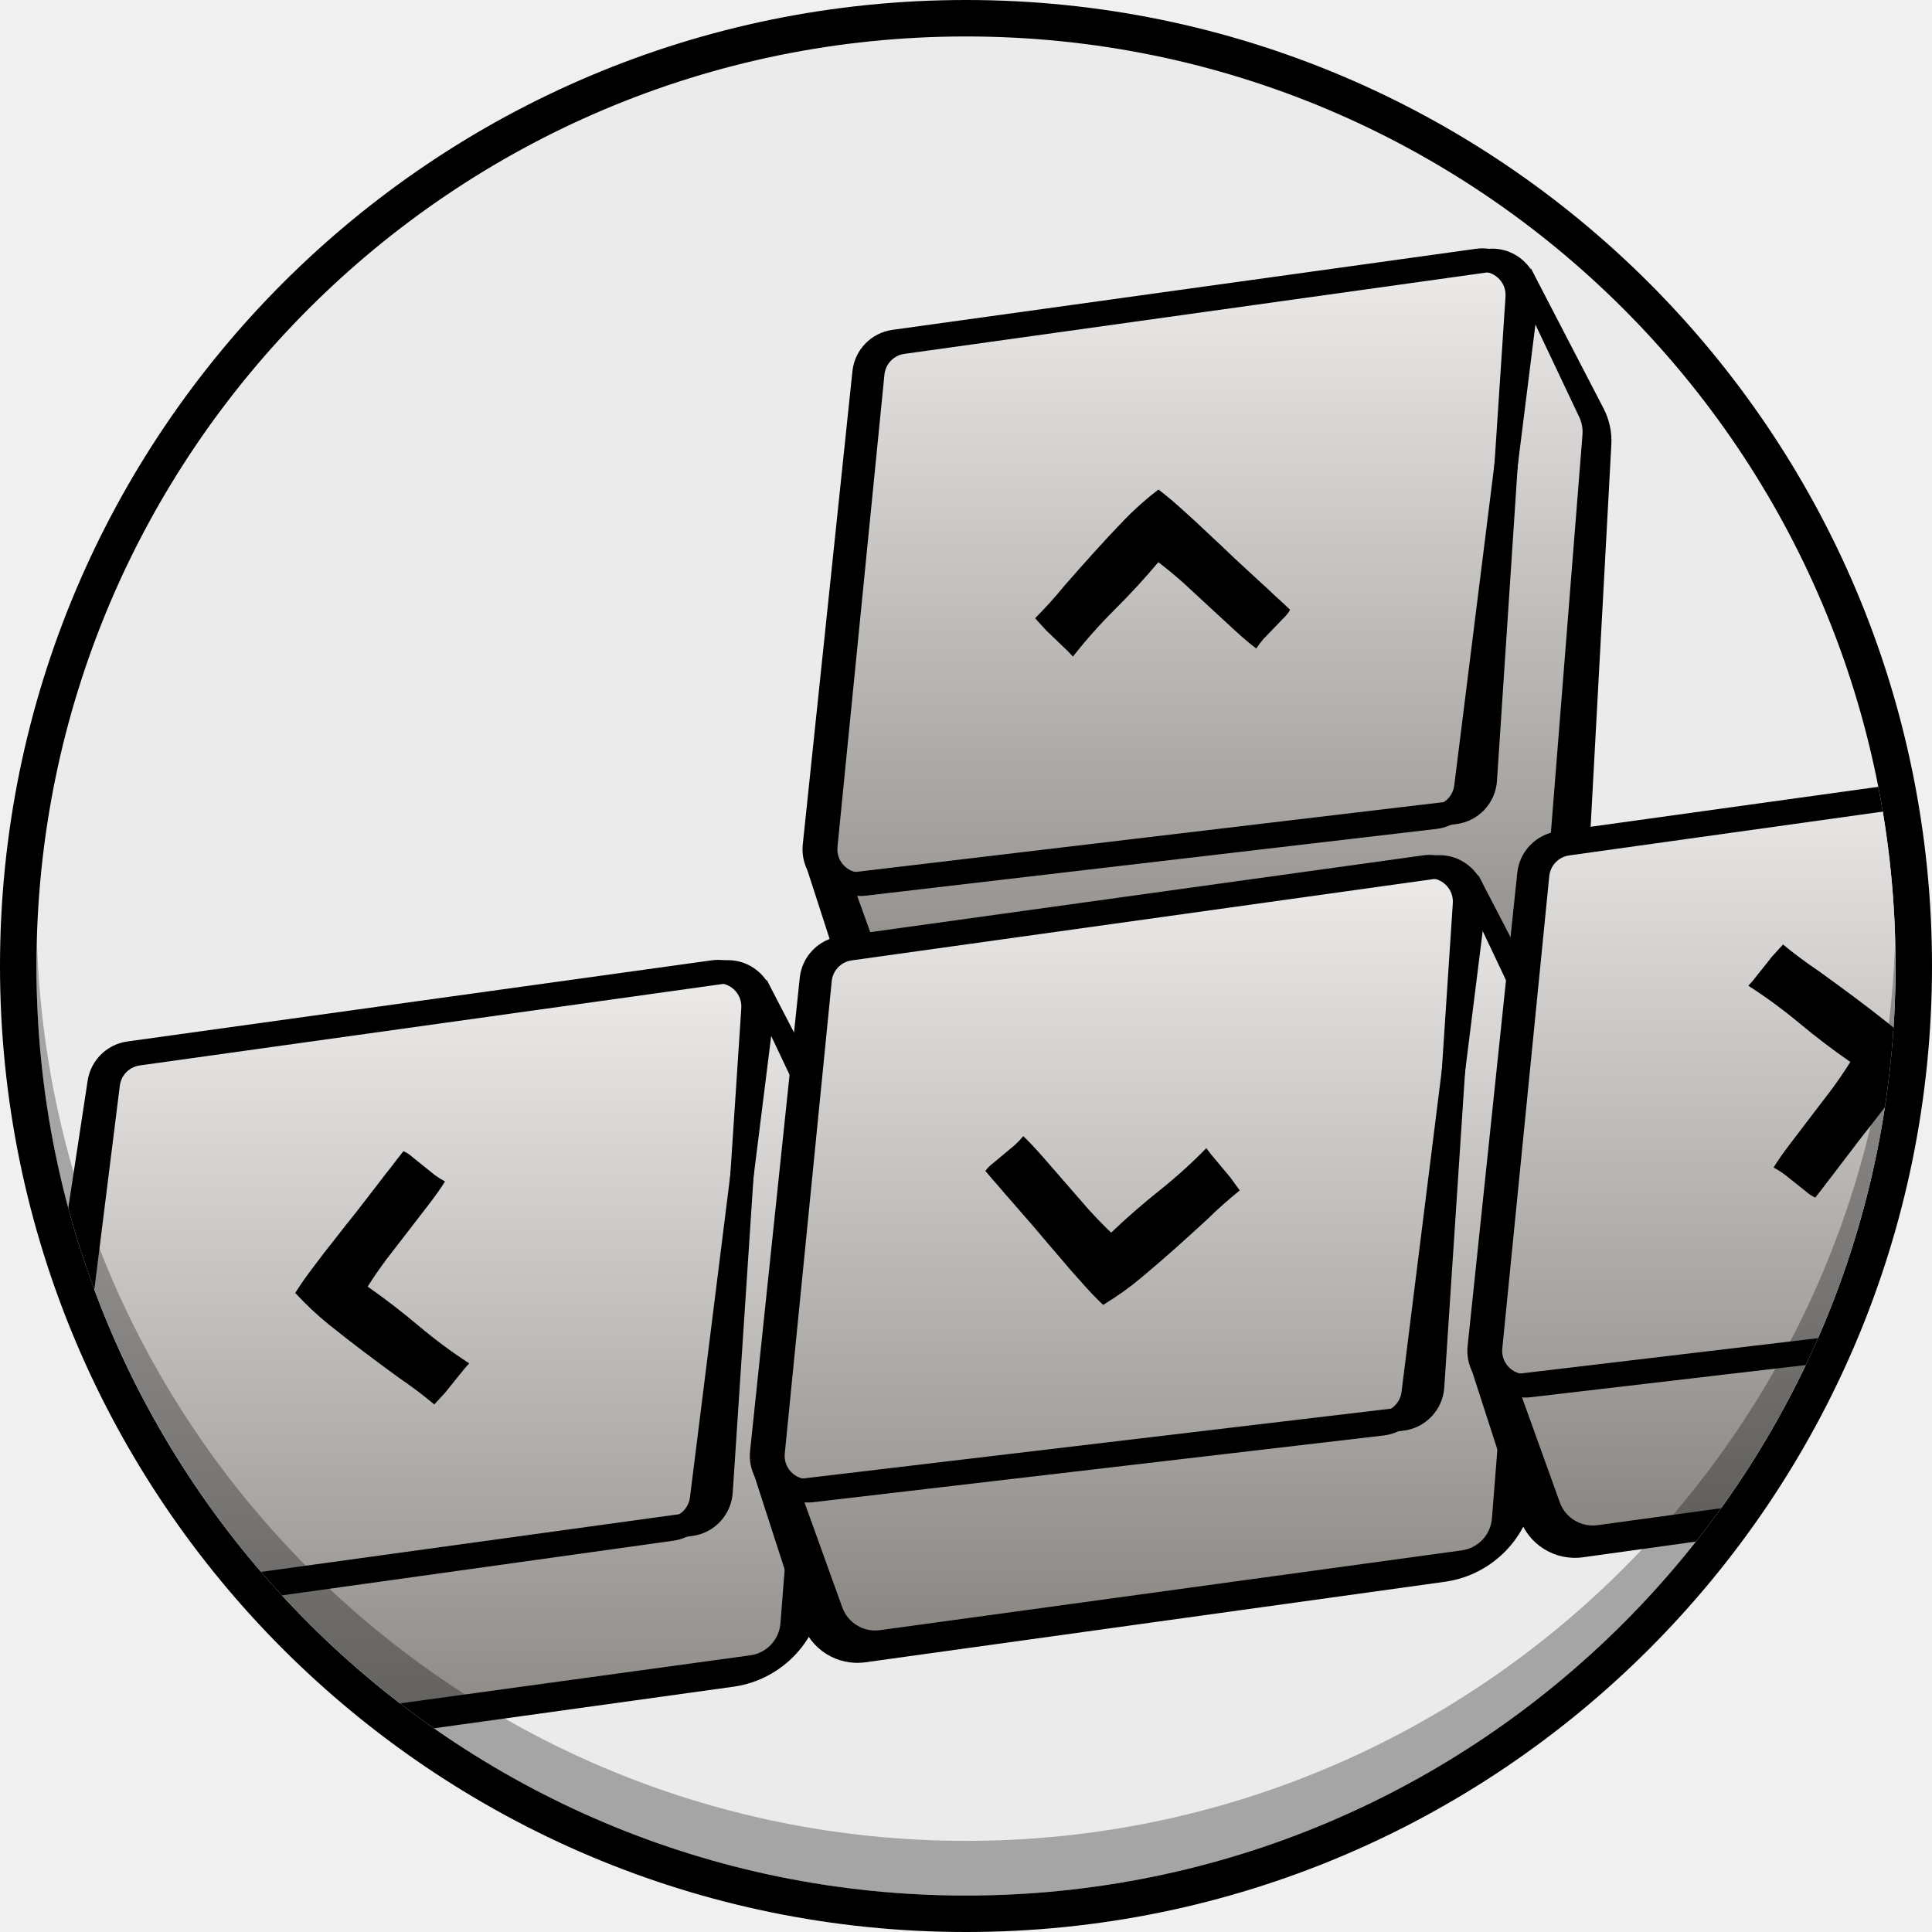
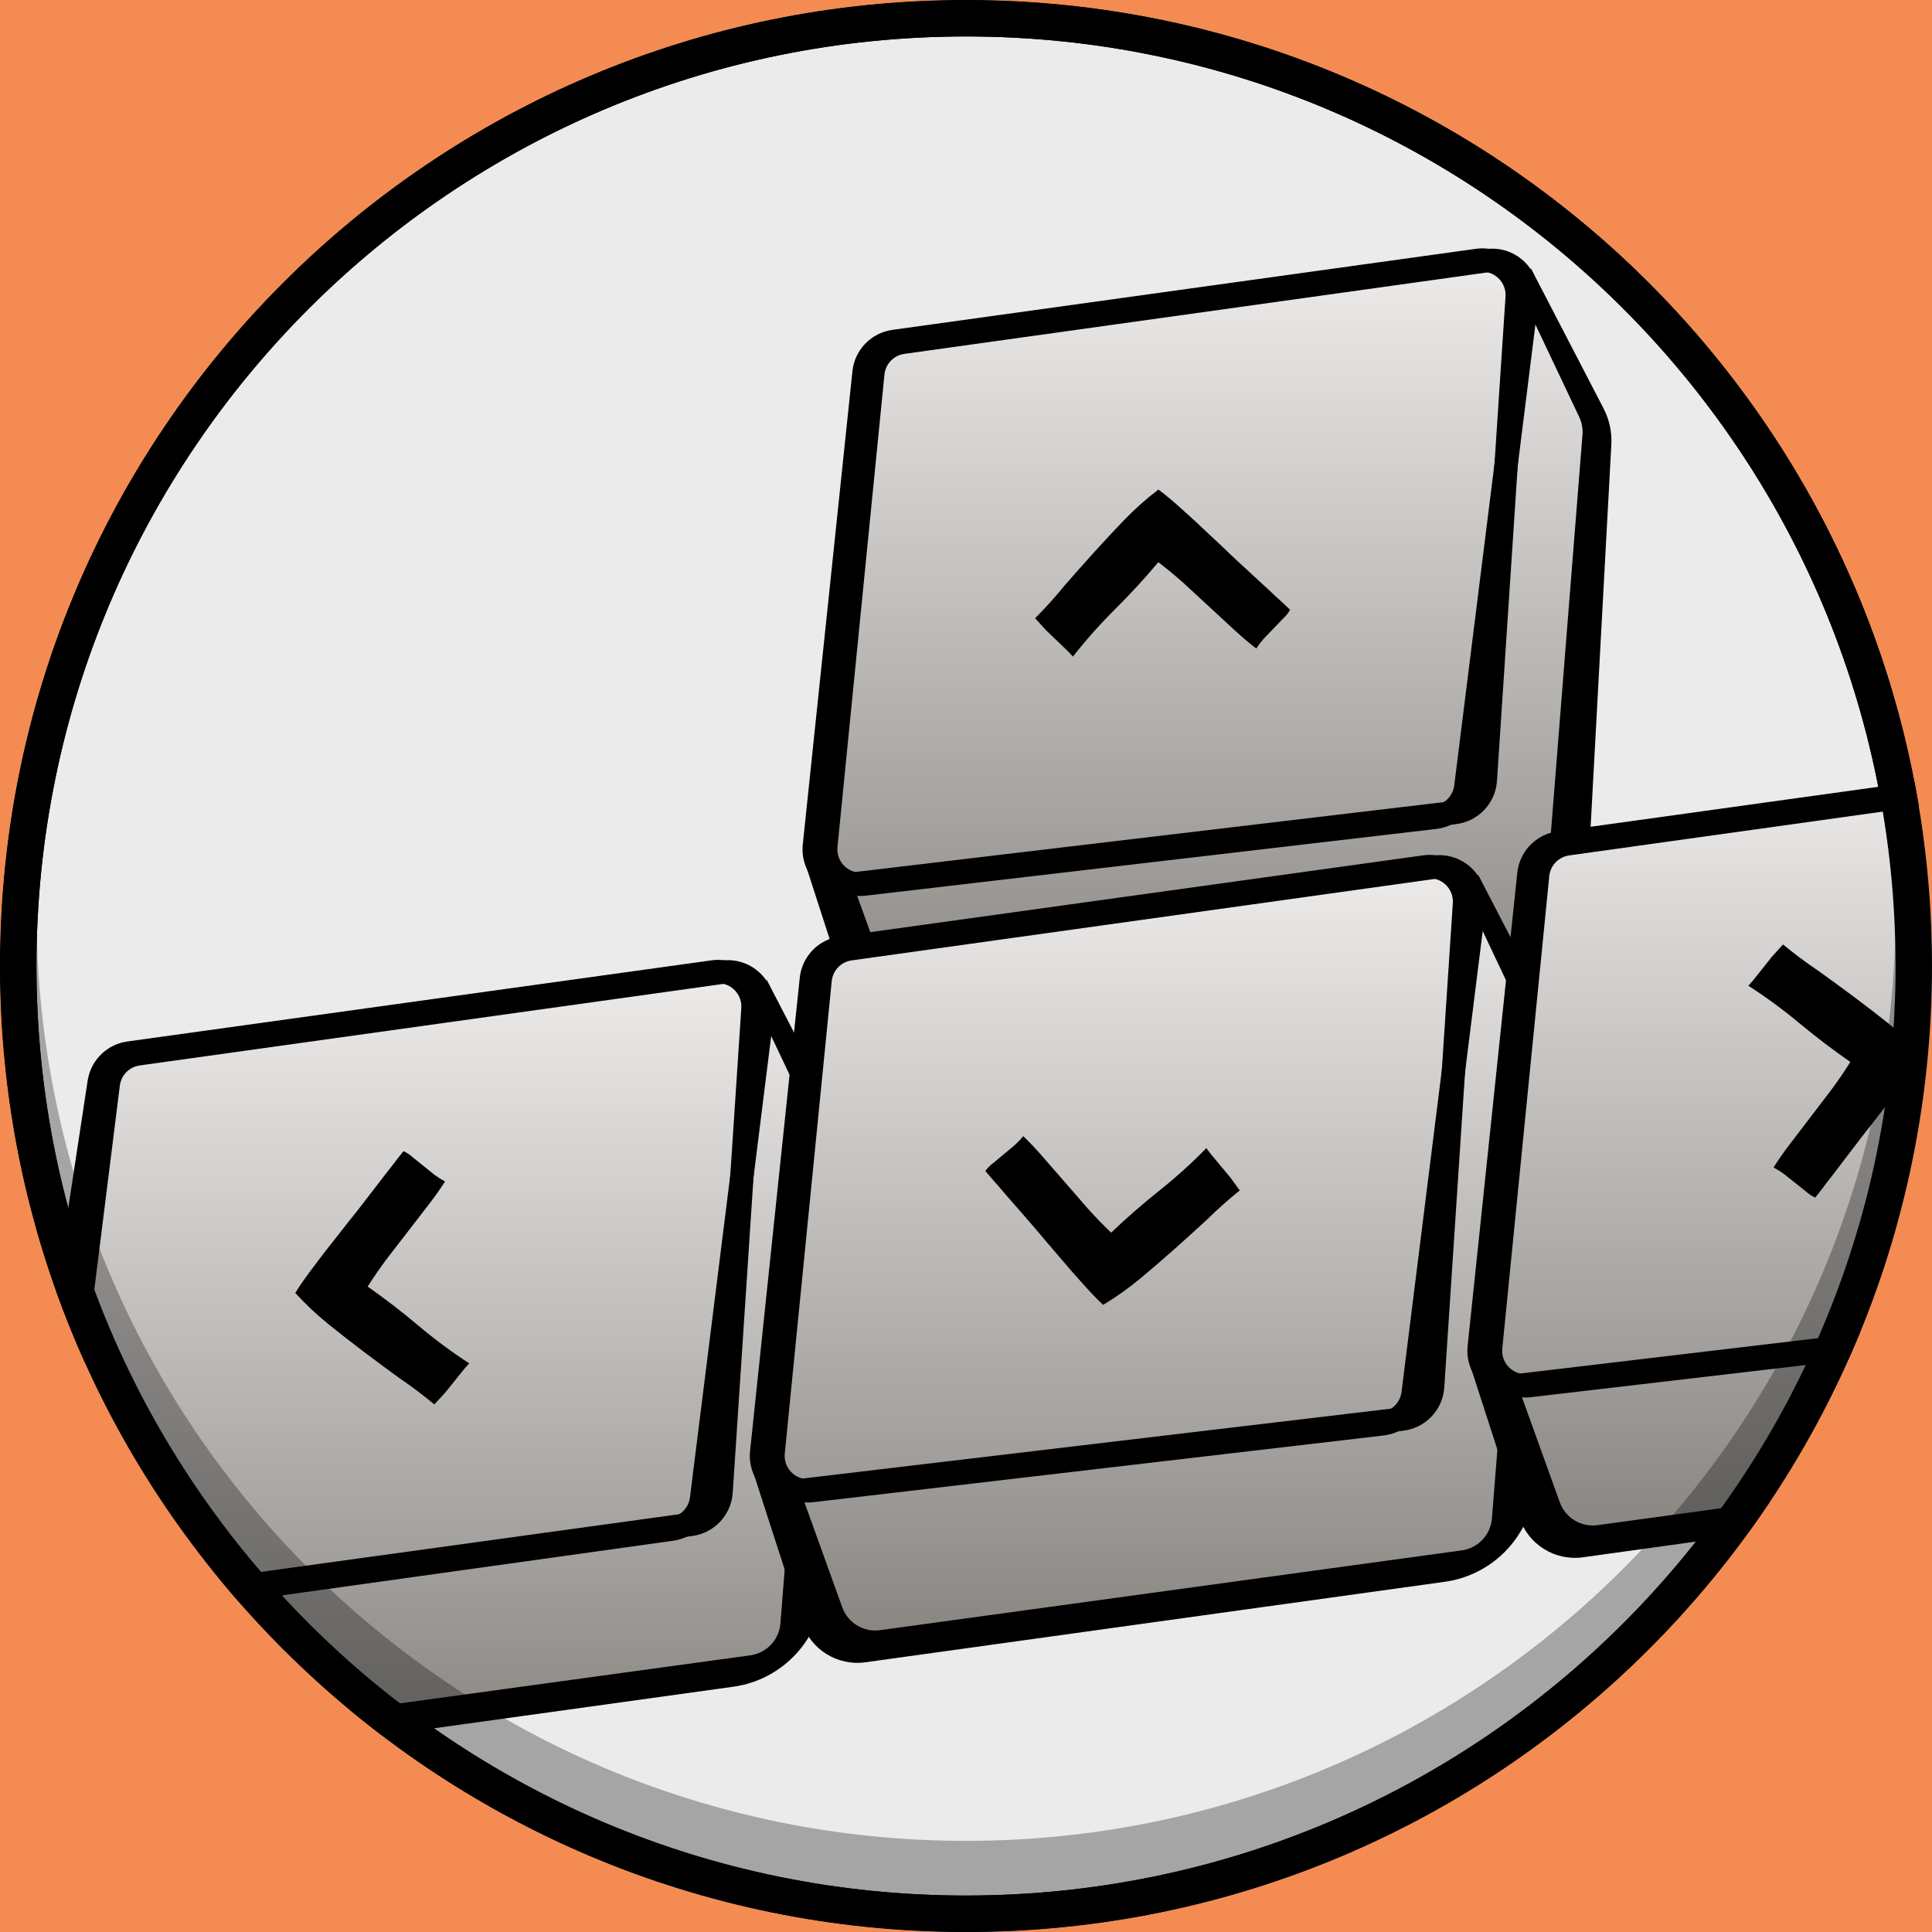
<svg xmlns="http://www.w3.org/2000/svg" width="106" height="106" viewBox="0 0 106 106" fill="none">
  <g clip-path="url(#clip0_337_22015)">
    <g clip-path="url(#clip1_337_22015)">
      <circle cx="53" cy="53" r="52" fill="#EBEBEB" stroke="black" stroke-width="2" />
-       <mask id="mask0_337_22015" style="mask-type:alpha" maskUnits="userSpaceOnUse" x="2" y="2" width="102" height="102">
-         <circle cx="53" cy="53" r="51" fill="#EBEBEB" />
-       </mask>
-       <g mask="url(#mask0_337_22015)">
-         <path d="M48.607 56.121L45.645 49.211C45.319 48.45 45.183 47.622 45.247 46.797L47.309 20.285C47.356 19.684 47.815 19.198 48.412 19.116L81.224 14.642C82.039 14.531 82.833 14.95 83.201 15.685L86.382 22.047C86.83 22.944 87.037 23.942 86.981 24.942L85.672 48.505C85.552 50.655 83.919 52.416 81.784 52.697L49.95 56.886C49.382 56.961 48.833 56.648 48.607 56.121Z" fill="url(#paint0_linear_337_22015)" />
-         <path d="M80.972 13.652C82.578 13.429 83.984 14.738 83.878 16.356L82.132 42.844C82.05 44.075 81.103 45.072 79.879 45.217L46.892 49.136C45.262 49.329 43.873 47.96 44.045 46.327L46.769 20.366C46.892 19.195 47.797 18.26 48.963 18.098L80.972 13.652ZM81.147 14.92L49.139 19.365L49.032 19.385C48.501 19.505 48.1 19.951 48.042 20.499L45.318 46.46L45.31 46.612C45.319 47.359 45.977 47.955 46.741 47.865L79.728 43.947C80.302 43.879 80.754 43.436 80.842 42.874L80.854 42.76L82.601 16.272C82.654 15.462 81.951 14.808 81.147 14.92Z" fill="black" />
-         <path d="M61.182 33.422C60.337 34.263 59.565 35.131 58.868 36.024L58.587 35.727L58.138 35.296C58.101 35.26 58.054 35.215 57.998 35.161C57.942 35.107 57.867 35.035 57.774 34.946C57.681 34.856 57.55 34.73 57.382 34.568C57.232 34.406 57.035 34.19 56.791 33.919L56.819 33.892C57.376 33.331 57.905 32.743 58.407 32.128C58.927 31.531 59.456 30.934 59.995 30.337C60.533 29.74 61.09 29.142 61.665 28.544C62.24 27.947 62.871 27.384 63.557 26.858C64.004 27.197 64.451 27.573 64.9 27.986C65.366 28.399 65.833 28.83 66.3 29.279C66.785 29.728 67.261 30.177 67.728 30.627C68.214 31.076 68.681 31.507 69.129 31.92C69.427 32.189 69.707 32.449 69.969 32.701C70.249 32.952 70.52 33.204 70.781 33.455C70.693 33.622 70.558 33.79 70.379 33.958C70.217 34.126 70.046 34.304 69.866 34.491C69.686 34.678 69.507 34.864 69.327 35.051C69.166 35.238 69.032 35.414 68.925 35.581C68.571 35.313 68.18 34.982 67.75 34.587C67.321 34.192 66.864 33.77 66.378 33.321C65.912 32.89 65.435 32.45 64.95 32.001C64.465 31.57 63.999 31.185 63.552 30.845C62.818 31.721 62.028 32.58 61.182 33.422Z" fill="black" />
-         <path d="M81.508 13.668C83.176 13.434 84.611 14.849 84.402 16.52L81.056 43.255C80.91 44.424 79.984 45.342 78.814 45.479L47.519 49.14C45.896 49.33 44.513 47.971 44.674 46.345L47.252 20.429C47.368 19.253 48.275 18.31 49.445 18.147L49.622 19.415L49.514 19.434C48.982 19.555 48.58 20.004 48.525 20.555L45.948 46.472L45.942 46.622C45.954 47.366 46.609 47.958 47.37 47.869L78.665 44.208C79.213 44.144 79.655 43.736 79.768 43.204L79.787 43.096L83.132 16.362C83.23 15.578 82.605 14.908 81.84 14.923L81.685 14.935L81.508 13.668ZM81.508 13.668L81.685 14.935L49.622 19.415L49.445 18.147L81.508 13.668Z" fill="black" />
-         <path d="M44.19 47.414L46.75 48.374L49.103 54.91C49.41 55.763 50.272 56.285 51.17 56.162L83.093 51.784C83.987 51.661 84.675 50.933 84.746 50.033L86.823 23.854C86.85 23.519 86.788 23.183 86.645 22.88L83.984 17.264L83.984 14.704L87.982 22.413C88.297 23.022 88.444 23.704 88.407 24.389L87.121 48.114C86.972 50.866 84.893 53.127 82.162 53.507L50.368 57.924C48.831 58.137 47.362 57.216 46.884 55.739L44.19 47.414Z" fill="black" />
-         <path d="M4.783 95.424L2.102 88.357C1.788 87.527 1.694 86.63 1.83 85.754L5.955 59.236C6.042 58.677 6.486 58.241 7.047 58.165L39.937 53.68C40.752 53.569 41.546 53.988 41.914 54.724L45.095 61.085C45.543 61.982 45.749 62.98 45.694 63.98L44.385 87.541C44.266 89.692 42.631 91.454 40.495 91.734L6.146 96.239C5.558 96.316 4.993 95.979 4.783 95.424Z" fill="url(#paint1_linear_337_22015)" />
-         <path d="M39.043 52.689C40.65 52.466 42.056 53.775 41.949 55.393L40.201 81.901C40.121 83.114 39.2 84.103 37.997 84.269L3.611 89.012C1.916 89.245 0.474 87.782 0.731 86.091L4.809 59.291C4.979 58.172 5.866 57.297 6.987 57.141L39.043 52.689ZM39.219 53.957L7.164 58.409L7.06 58.428C6.549 58.542 6.154 58.959 6.074 59.484L1.997 86.283L1.982 86.441C1.959 87.217 2.642 87.853 3.436 87.743L37.822 83.001C38.386 82.923 38.826 82.484 38.912 81.93L38.924 81.817L40.672 55.309C40.725 54.499 40.022 53.845 39.219 53.957Z" fill="black" />
-         <path d="M22.947 72.725C23.859 73.493 24.791 74.185 25.743 74.801L25.472 75.107L25.081 75.592C25.049 75.632 25.008 75.683 24.96 75.743C24.911 75.804 24.846 75.884 24.765 75.985C24.683 76.086 24.569 76.228 24.423 76.409C24.275 76.573 24.077 76.788 23.829 77.054L23.799 77.03C23.191 76.524 22.559 76.048 21.902 75.603C21.262 75.137 20.621 74.663 19.978 74.179C19.336 73.695 18.692 73.193 18.046 72.673C17.4 72.153 16.784 71.574 16.199 70.936C16.498 70.461 16.834 69.983 17.206 69.5C17.576 68.999 17.964 68.496 18.37 67.991C18.775 67.468 19.18 66.954 19.587 66.45C19.991 65.927 20.379 65.424 20.751 64.941C20.993 64.62 21.228 64.318 21.456 64.035C21.681 63.734 21.908 63.443 22.135 63.16C22.309 63.233 22.488 63.352 22.672 63.517C22.854 63.663 23.045 63.818 23.247 63.98C23.449 64.143 23.651 64.305 23.853 64.468C24.053 64.612 24.241 64.73 24.417 64.822C24.181 65.198 23.885 65.617 23.529 66.079C23.174 66.542 22.793 67.034 22.389 67.558C22.001 68.06 21.604 68.573 21.2 69.096C20.814 69.618 20.471 70.115 20.172 70.59C21.109 71.245 22.034 71.956 22.947 72.725Z" fill="black" />
-         <path d="M39.579 52.705C41.248 52.472 42.682 53.886 42.473 55.558L39.125 82.315C38.981 83.463 38.085 84.372 36.939 84.532L4.85 89.015C3.182 89.248 1.747 87.834 1.956 86.162L5.304 59.406C5.448 58.257 6.344 57.348 7.49 57.188L7.667 58.456C7.094 58.536 6.647 58.99 6.575 59.564L3.226 86.321L3.216 86.477C3.212 87.242 3.891 87.857 4.673 87.748L36.762 83.265L36.868 83.245C37.39 83.127 37.787 82.694 37.855 82.156L41.203 55.399C41.308 54.563 40.59 53.856 39.756 53.973L39.579 52.705ZM39.579 52.705L39.756 53.973L7.667 58.456L7.49 57.188L39.579 52.705Z" fill="black" />
-         <path d="M0.779 87.018L3.339 87.978L5.395 94.146C5.687 95.022 6.562 95.566 7.477 95.441L41.165 90.82C42.059 90.698 42.747 89.969 42.818 89.07L44.895 62.891C44.922 62.556 44.86 62.22 44.716 61.917L42.056 56.3L42.056 53.74L46.054 61.45C46.369 62.059 46.516 62.741 46.479 63.425L45.193 87.15C45.043 89.903 42.964 92.164 40.234 92.543L6.688 97.201C5.128 97.417 3.643 96.467 3.186 94.959L0.779 87.018Z" fill="black" />
-         <path d="M45.717 89.4L42.756 82.49C42.43 81.73 42.293 80.902 42.357 80.077L44.419 53.564C44.466 52.964 44.925 52.477 45.522 52.395L78.335 47.921C79.149 47.81 79.944 48.23 80.311 48.965L83.492 55.327C83.94 56.223 84.147 57.221 84.091 58.222L82.782 81.784C82.663 83.935 81.029 85.696 78.894 85.977L47.061 90.165C46.492 90.24 45.943 89.928 45.717 89.4Z" fill="url(#paint2_linear_337_22015)" />
-         <path d="M78.081 46.93C79.688 46.707 81.094 48.016 80.987 49.634L79.241 76.123C79.16 77.353 78.213 78.35 76.989 78.496L44.002 82.414C42.371 82.608 40.983 81.238 41.154 79.605L43.879 53.644C44.002 52.474 44.907 51.538 46.072 51.376L78.081 46.93ZM78.257 48.198L46.249 52.643L46.141 52.663C45.611 52.784 45.209 53.229 45.152 53.778L42.427 79.739L42.419 79.89C42.428 80.638 43.086 81.234 43.851 81.143L76.837 77.225C77.411 77.157 77.863 76.714 77.951 76.152L77.963 76.038L79.71 49.55C79.763 48.741 79.06 48.087 78.257 48.198Z" fill="black" />
-         <path d="M63.601 65.328C64.533 64.584 65.395 63.805 66.186 62.993L66.433 63.319L66.832 63.797C66.865 63.837 66.906 63.886 66.956 63.946C67.006 64.006 67.072 64.085 67.155 64.185C67.238 64.285 67.355 64.424 67.504 64.603C67.635 64.781 67.807 65.017 68.02 65.312L67.99 65.337C67.375 65.834 66.784 66.36 66.219 66.917C65.637 67.453 65.045 67.989 64.445 68.524C63.844 69.058 63.226 69.592 62.589 70.123C61.952 70.655 61.264 71.145 60.524 71.593C60.117 71.207 59.713 70.784 59.313 70.325C58.894 69.864 58.477 69.384 58.062 68.887C57.629 68.387 57.204 67.889 56.789 67.391C56.355 66.892 55.938 66.413 55.538 65.953C55.271 65.653 55.021 65.364 54.788 65.085C54.538 64.805 54.296 64.525 54.063 64.246C54.169 64.09 54.321 63.938 54.519 63.791C54.698 63.641 54.887 63.483 55.086 63.317C55.285 63.151 55.484 62.985 55.683 62.819C55.864 62.651 56.016 62.49 56.141 62.336C56.463 62.641 56.816 63.013 57.199 63.453C57.583 63.892 57.992 64.362 58.425 64.861C58.842 65.34 59.267 65.829 59.701 66.329C60.136 66.81 60.557 67.243 60.964 67.63C61.79 66.839 62.669 66.072 63.601 65.328Z" fill="black" />
-         <path d="M78.616 46.945C80.284 46.712 81.719 48.126 81.51 49.798L78.165 76.532C78.018 77.701 77.093 78.62 75.922 78.757L44.627 82.418C43.004 82.608 41.621 81.248 41.783 79.622L44.36 53.706C44.477 52.531 45.383 51.588 46.553 51.424L46.73 52.692L46.622 52.711C46.09 52.833 45.688 53.282 45.633 53.833L43.056 79.749L43.05 79.899C43.062 80.644 43.717 81.236 44.478 81.147L75.773 77.485C76.322 77.421 76.763 77.013 76.877 76.481L76.895 76.373L80.24 49.639C80.338 48.855 79.714 48.185 78.948 48.2L78.793 48.212L78.616 46.945ZM78.616 46.945L78.793 48.212L46.73 52.692L46.553 51.424L78.616 46.945Z" fill="black" />
-         <path d="M41.299 80.692L43.858 81.652L46.212 88.189C46.519 89.041 47.381 89.563 48.279 89.44L80.202 85.062C81.095 84.939 81.783 84.211 81.855 83.312L83.932 57.132C83.958 56.797 83.897 56.462 83.753 56.158L81.093 50.542L81.093 47.982L85.09 55.692C85.406 56.3 85.553 56.982 85.516 57.667L84.229 81.392C84.08 84.145 82.001 86.406 79.271 86.785L47.477 91.202C45.939 91.416 44.47 90.495 43.992 89.018L41.299 80.692Z" fill="black" />
-         <path d="M85.084 83.639L82.123 76.729C81.797 75.968 81.66 75.14 81.724 74.315L83.787 47.803C83.833 47.202 84.293 46.715 84.89 46.634L117.702 42.159C118.516 42.048 119.311 42.468 119.678 43.203L122.859 49.565C123.308 50.461 123.514 51.459 123.458 52.46L122.149 76.022C122.03 78.173 120.397 79.934 118.261 80.215L86.428 84.404C85.859 84.478 85.31 84.166 85.084 83.639Z" fill="url(#paint3_linear_337_22015)" />
-         <path d="M117.449 41.169C119.056 40.946 120.462 42.255 120.355 43.873L118.609 70.362C118.528 71.592 117.581 72.589 116.357 72.735L83.37 76.653C81.74 76.847 80.351 75.477 80.522 73.844L83.247 47.883C83.37 46.713 84.275 45.777 85.441 45.615L117.449 41.169ZM117.625 42.437L85.617 46.883L85.509 46.903C84.979 47.023 84.578 47.468 84.52 48.017L81.795 73.978L81.788 74.129C81.796 74.877 82.454 75.473 83.219 75.382L116.206 71.464C116.779 71.396 117.232 70.953 117.319 70.391L117.332 70.278L119.078 43.789C119.132 42.98 118.428 42.326 117.625 42.437Z" fill="black" />
-         <path d="M98.732 56.145C97.815 55.382 96.879 54.695 95.924 54.084L96.194 53.777L96.581 53.29C96.614 53.249 96.654 53.199 96.702 53.138C96.751 53.077 96.815 52.996 96.896 52.895C96.977 52.793 97.09 52.651 97.235 52.468C97.382 52.304 97.579 52.088 97.826 51.82L97.856 51.844C98.467 52.347 99.101 52.819 99.76 53.261C100.403 53.723 101.047 54.194 101.692 54.674C102.337 55.154 102.984 55.653 103.633 56.169C104.282 56.686 104.901 57.261 105.49 57.895C105.194 58.372 104.861 58.852 104.491 59.337C104.124 59.84 103.739 60.345 103.335 60.852C102.934 61.378 102.531 61.894 102.128 62.401C101.726 62.926 101.341 63.431 100.971 63.916C100.731 64.239 100.498 64.542 100.272 64.826C100.048 65.128 99.823 65.421 99.597 65.705C99.423 65.633 99.244 65.515 99.059 65.351C98.876 65.206 98.684 65.052 98.481 64.891C98.278 64.73 98.075 64.568 97.872 64.407C97.671 64.263 97.483 64.147 97.307 64.056C97.54 63.679 97.834 63.258 98.187 62.794C98.54 62.329 98.918 61.834 99.319 61.309C99.704 60.804 100.098 60.289 100.499 59.763C100.883 59.24 101.223 58.74 101.519 58.264C100.578 57.614 99.649 56.908 98.732 56.145Z" fill="black" />
-         <path d="M117.984 41.185C119.653 40.952 121.088 42.366 120.879 44.038L117.533 70.772C117.386 71.941 116.461 72.86 115.291 72.997L83.996 76.658C82.372 76.848 80.989 75.489 81.151 73.862L83.728 47.947C83.845 46.771 84.751 45.828 85.921 45.664L86.099 46.932L85.99 46.952C85.458 47.073 85.056 47.522 85.001 48.073L82.424 73.989L82.418 74.14C82.43 74.884 83.085 75.476 83.846 75.387L115.141 71.725C115.69 71.661 116.131 71.254 116.245 70.721L116.263 70.613L119.608 43.879C119.706 43.096 119.082 42.425 118.316 42.441L118.161 42.453L117.984 41.185ZM117.984 41.185L118.161 42.453L86.099 46.932L85.921 45.664L117.984 41.185Z" fill="black" />
-         <path d="M80.667 74.931L83.227 75.891L85.58 82.428C85.887 83.281 86.749 83.803 87.647 83.68L119.57 79.301C120.464 79.179 121.151 78.45 121.223 77.551L123.3 51.371C123.326 51.037 123.265 50.701 123.121 50.398L120.461 44.781L120.461 42.221L124.458 49.931C124.774 50.54 124.921 51.222 124.884 51.906L123.597 75.631C123.448 78.384 121.369 80.645 118.639 81.024L86.845 85.441C85.307 85.655 83.838 84.734 83.36 83.257L80.667 74.931Z" fill="black" />
-         <g style="mix-blend-mode:multiply" opacity="0.3">
-           <path d="M104 50C104 78.166 81.167 101 53 101C24.834 101 2 78.166 2 50L2 107H104L104 50Z" fill="black" />
-         </g>
+       <path d="M48.607 56.121L45.645 49.211C45.319 48.45 45.183 47.622 45.247 46.797L47.309 20.285C47.356 19.684 47.815 19.197 48.412 19.116L81.224 14.642C82.039 14.53 82.833 14.95 83.201 15.685L86.382 22.047C86.83 22.944 87.037 23.942 86.981 24.942L85.672 48.505C85.552 50.655 83.919 52.416 81.784 52.697L49.95 56.886C49.382 56.961 48.833 56.648 48.607 56.121Z" fill="url(#paint0_linear_337_22015)" />
+       <path d="M80.972 13.652C82.578 13.429 83.984 14.738 83.878 16.356L82.132 42.844C82.05 44.075 81.103 45.072 79.879 45.217L46.892 49.136C45.262 49.329 43.873 47.96 44.045 46.327L46.769 20.366C46.892 19.195 47.797 18.26 48.963 18.098L80.972 13.652ZM81.147 14.92L49.139 19.365L49.032 19.385C48.501 19.505 48.1 19.951 48.042 20.499L45.318 46.46L45.31 46.612C45.319 47.359 45.977 47.955 46.741 47.865L79.728 43.947C80.302 43.879 80.754 43.436 80.842 42.874L80.854 42.76L82.601 16.272C82.654 15.462 81.951 14.808 81.147 14.92Z" fill="black" />
+       <path d="M61.182 33.422C60.337 34.263 59.565 35.131 58.868 36.024L58.587 35.727L58.138 35.296C58.101 35.26 58.054 35.215 57.998 35.161C57.942 35.107 57.867 35.035 57.774 34.946C57.681 34.856 57.55 34.73 57.382 34.568C57.232 34.406 57.035 34.19 56.791 33.919L56.819 33.892C57.376 33.331 57.905 32.743 58.407 32.128C58.927 31.531 59.456 30.934 59.995 30.337C60.533 29.74 61.09 29.142 61.665 28.544C62.24 27.947 62.871 27.384 63.557 26.858C64.004 27.197 64.451 27.573 64.9 27.986C65.366 28.399 65.833 28.83 66.3 29.279C66.785 29.728 67.261 30.177 67.728 30.627C68.214 31.076 68.681 31.507 69.129 31.92C69.427 32.189 69.707 32.449 69.969 32.701C70.249 32.952 70.52 33.204 70.781 33.455C70.693 33.622 70.558 33.79 70.379 33.958C70.217 34.126 70.046 34.304 69.866 34.491C69.686 34.678 69.507 34.864 69.327 35.051C69.166 35.238 69.032 35.414 68.925 35.581C68.571 35.313 68.18 34.982 67.75 34.587C67.321 34.192 66.864 33.77 66.378 33.321C65.912 32.89 65.435 32.45 64.95 32.001C64.465 31.57 63.999 31.185 63.552 30.845C62.818 31.721 62.028 32.58 61.182 33.422Z" fill="black" />
+       <path d="M81.508 13.668C83.176 13.434 84.611 14.849 84.402 16.52L81.056 43.255C80.91 44.424 79.984 45.342 78.814 45.479L47.519 49.14C45.896 49.33 44.513 47.971 44.674 46.345L47.252 20.429C47.368 19.253 48.275 18.31 49.445 18.147L49.622 19.415L49.514 19.434C48.982 19.555 48.58 20.004 48.525 20.555L45.948 46.472L45.942 46.622C45.954 47.366 46.609 47.958 47.37 47.869L78.665 44.208C79.213 44.144 79.655 43.736 79.768 43.204L79.787 43.096L83.132 16.362C83.23 15.578 82.605 14.908 81.84 14.923L81.685 14.935L81.508 13.668ZM81.508 13.668L81.685 14.935L49.622 19.415L49.445 18.147L81.508 13.668Z" fill="black" />
+       <path d="M44.19 47.414L46.75 48.374L49.103 54.91C49.41 55.763 50.272 56.285 51.17 56.162L83.093 51.784C83.987 51.661 84.675 50.933 84.746 50.033L86.823 23.854C86.85 23.519 86.788 23.183 86.645 22.88L83.984 17.264L83.984 14.704L87.982 22.413C88.297 23.022 88.444 23.704 88.407 24.389L87.121 48.114C86.972 50.866 84.893 53.127 82.162 53.507L50.368 57.924C48.831 58.137 47.362 57.216 46.884 55.739L44.19 47.414Z" fill="black" />
+       <path d="M4.783 95.424L2.102 88.357C1.788 87.527 1.694 86.63 1.83 85.754L5.955 59.236C6.042 58.677 6.486 58.241 7.047 58.165L39.937 53.68C40.752 53.569 41.546 53.988 41.914 54.723L45.095 61.085C45.543 61.982 45.749 62.98 45.694 63.98L44.385 87.541C44.266 89.692 42.631 91.454 40.495 91.734L6.146 96.239C5.558 96.316 4.993 95.979 4.783 95.424Z" fill="url(#paint1_linear_337_22015)" />
+       <path d="M39.043 52.689C40.65 52.466 42.056 53.775 41.949 55.393L40.201 81.901C40.121 83.114 39.2 84.103 37.997 84.269L3.611 89.012C1.916 89.245 0.474 87.782 0.731 86.091L4.809 59.291C4.979 58.172 5.866 57.297 6.987 57.141L39.043 52.689ZM39.219 53.957L7.164 58.409L7.06 58.428C6.549 58.542 6.154 58.959 6.074 59.484L1.997 86.283L1.982 86.441C1.959 87.217 2.642 87.853 3.436 87.743L37.822 83.001C38.386 82.923 38.826 82.484 38.912 81.93L38.924 81.817L40.672 55.309C40.725 54.499 40.022 53.845 39.219 53.957Z" fill="black" />
+       <path d="M22.947 72.725C23.859 73.493 24.791 74.185 25.743 74.801L25.472 75.107L25.081 75.592C25.049 75.632 25.008 75.683 24.96 75.743C24.911 75.804 24.846 75.884 24.765 75.985C24.683 76.086 24.569 76.228 24.423 76.409C24.275 76.573 24.077 76.788 23.829 77.054L23.799 77.03C23.191 76.524 22.559 76.048 21.902 75.603C21.262 75.137 20.621 74.663 19.978 74.179C19.336 73.695 18.692 73.193 18.046 72.673C17.4 72.153 16.784 71.574 16.199 70.936C16.498 70.461 16.834 69.983 17.206 69.5C17.576 68.999 17.964 68.496 18.37 67.991C18.775 67.468 19.18 66.954 19.587 66.45C19.991 65.927 20.379 65.424 20.751 64.941C20.993 64.62 21.228 64.318 21.456 64.035C21.681 63.734 21.908 63.443 22.135 63.16C22.309 63.233 22.488 63.352 22.672 63.517C22.854 63.663 23.045 63.818 23.247 63.98C23.449 64.143 23.651 64.305 23.853 64.468C24.053 64.612 24.241 64.73 24.417 64.822C24.181 65.198 23.885 65.617 23.529 66.079C23.174 66.542 22.793 67.034 22.389 67.558C22.001 68.06 21.604 68.573 21.2 69.096C20.814 69.618 20.471 70.115 20.172 70.59C21.109 71.245 22.034 71.956 22.947 72.725Z" fill="black" />
+       <path d="M39.579 52.705C41.248 52.472 42.682 53.886 42.473 55.558L39.125 82.315C38.981 83.463 38.085 84.372 36.939 84.532L4.85 89.015C3.182 89.248 1.747 87.834 1.956 86.162L5.304 59.406C5.448 58.257 6.344 57.348 7.49 57.188L7.667 58.456C7.094 58.536 6.647 58.99 6.575 59.564L3.226 86.321L3.216 86.477C3.212 87.242 3.891 87.857 4.673 87.748L36.762 83.265L36.868 83.245C37.39 83.127 37.787 82.694 37.855 82.156L41.203 55.399C41.308 54.563 40.59 53.856 39.756 53.973L39.579 52.705ZM39.579 52.705L39.756 53.973L7.667 58.456L7.49 57.188L39.579 52.705Z" fill="black" />
+       <path d="M0.779 87.018L3.339 87.978L5.395 94.145C5.687 95.022 6.562 95.566 7.477 95.441L41.165 90.82C42.059 90.698 42.747 89.969 42.818 89.07L44.895 62.89C44.922 62.556 44.86 62.22 44.716 61.917L42.056 56.3L42.056 53.74L46.054 61.45C46.369 62.059 46.516 62.741 46.479 63.425L45.193 87.15C45.043 89.903 42.964 92.164 40.234 92.543L6.688 97.201C5.128 97.417 3.643 96.466 3.186 94.959L0.779 87.018Z" fill="black" />
+       <path d="M45.717 89.401L42.756 82.491C42.43 81.73 42.293 80.902 42.357 80.077L44.419 53.565C44.466 52.964 44.925 52.477 45.522 52.396L78.335 47.921C79.149 47.81 79.944 48.23 80.311 48.965L83.492 55.327C83.94 56.223 84.147 57.221 84.091 58.222L82.782 81.784C82.663 83.935 81.029 85.696 78.894 85.977L47.061 90.166C46.492 90.24 45.943 89.928 45.717 89.401Z" fill="url(#paint2_linear_337_22015)" />
+       <path d="M78.081 46.93C79.688 46.707 81.094 48.016 80.987 49.635L79.241 76.123C79.16 77.353 78.213 78.35 76.989 78.496L44.002 82.414C42.371 82.608 40.983 81.238 41.154 79.605L43.879 53.644C44.002 52.474 44.907 51.538 46.072 51.376L78.081 46.93ZM78.257 48.198L46.249 52.644L46.141 52.664C45.611 52.784 45.209 53.229 45.152 53.778L42.427 79.739L42.419 79.89C42.428 80.638 43.086 81.234 43.851 81.143L76.837 77.225C77.411 77.157 77.863 76.714 77.951 76.152L77.963 76.039L79.71 49.55C79.763 48.741 79.06 48.087 78.257 48.198Z" fill="black" />
+       <path d="M63.601 65.328C64.533 64.584 65.395 63.806 66.186 62.993L66.433 63.319L66.832 63.797C66.865 63.837 66.906 63.887 66.956 63.947C67.006 64.006 67.072 64.086 67.155 64.185C67.238 64.285 67.355 64.424 67.504 64.603C67.635 64.781 67.807 65.017 68.02 65.312L67.99 65.337C67.375 65.834 66.784 66.361 66.219 66.917C65.637 67.453 65.045 67.989 64.445 68.524C63.844 69.059 63.226 69.592 62.589 70.123C61.952 70.655 61.264 71.145 60.524 71.594C60.117 71.207 59.713 70.784 59.313 70.325C58.894 69.864 58.477 69.384 58.062 68.887C57.629 68.388 57.204 67.889 56.789 67.391C56.355 66.892 55.938 66.413 55.538 65.954C55.271 65.653 55.021 65.364 54.788 65.085C54.538 64.805 54.296 64.525 54.063 64.247C54.169 64.091 54.321 63.939 54.519 63.791C54.698 63.641 54.887 63.483 55.086 63.317C55.285 63.151 55.484 62.985 55.683 62.819C55.864 62.651 56.016 62.49 56.141 62.336C56.463 62.641 56.816 63.013 57.199 63.453C57.583 63.892 57.992 64.362 58.425 64.861C58.842 65.34 59.267 65.83 59.701 66.329C60.136 66.81 60.557 67.244 60.964 67.63C61.79 66.84 62.669 66.072 63.601 65.328Z" fill="black" />
+       <path d="M78.616 46.945C80.284 46.712 81.719 48.127 81.51 49.798L78.165 76.532C78.018 77.702 77.093 78.62 75.922 78.757L44.627 82.418C43.004 82.608 41.621 81.249 41.783 79.623L44.36 53.707C44.477 52.531 45.383 51.588 46.553 51.425L46.73 52.692L46.622 52.712C46.09 52.833 45.688 53.282 45.633 53.833L43.056 79.749L43.05 79.9C43.062 80.644 43.717 81.236 44.478 81.147L75.773 77.486C76.322 77.421 76.763 77.014 76.877 76.481L76.895 76.374L80.24 49.639C80.338 48.856 79.714 48.185 78.948 48.201L78.793 48.213L78.616 46.945ZM78.616 46.945L78.793 48.213L46.73 52.692L46.553 51.425L78.616 46.945Z" fill="black" />
+       <path d="M41.299 80.692L43.858 81.652L46.212 88.189C46.519 89.042 47.381 89.564 48.279 89.441L80.202 85.062C81.095 84.939 81.783 84.211 81.855 83.312L83.932 57.132C83.958 56.798 83.897 56.462 83.753 56.159L81.093 50.542L81.093 47.982L85.09 55.692C85.406 56.301 85.553 56.983 85.516 57.667L84.229 81.392C84.08 84.145 82.001 86.406 79.271 86.785L47.477 91.202C45.939 91.416 44.47 90.495 43.992 89.018L41.299 80.692Z" fill="black" />
+       <path d="M85.084 83.639L82.123 76.728C81.797 75.968 81.66 75.14 81.724 74.315L83.787 47.802C83.833 47.202 84.293 46.715 84.89 46.633L117.702 42.159C118.516 42.048 119.311 42.468 119.678 43.203L122.859 49.565C123.308 50.461 123.514 51.459 123.458 52.46L122.149 76.022C122.03 78.173 120.397 79.934 118.261 80.215L86.428 84.403C85.859 84.478 85.31 84.166 85.084 83.639Z" fill="url(#paint3_linear_337_22015)" />
+       <path d="M117.449 41.169C119.056 40.946 120.462 42.255 120.355 43.873L118.609 70.362C118.528 71.592 117.581 72.589 116.357 72.735L83.37 76.653C81.74 76.847 80.351 75.477 80.522 73.844L83.247 47.883C83.37 46.713 84.275 45.777 85.441 45.615L117.449 41.169ZM117.625 42.437L85.617 46.882L85.509 46.902C84.979 47.023 84.578 47.468 84.52 48.017L81.795 73.978L81.788 74.129C81.796 74.877 82.454 75.473 83.219 75.382L116.206 71.464C116.779 71.396 117.232 70.953 117.319 70.391L117.332 70.277L119.078 43.789C119.132 42.98 118.428 42.326 117.625 42.437Z" fill="black" />
+       <path d="M98.732 56.145C97.815 55.382 96.879 54.695 95.924 54.084L96.194 53.777L96.581 53.29C96.614 53.249 96.654 53.199 96.702 53.138C96.751 53.077 96.815 52.996 96.896 52.894C96.977 52.793 97.09 52.651 97.235 52.468C97.382 52.304 97.579 52.088 97.826 51.82L97.856 51.844C98.467 52.347 99.101 52.819 99.76 53.261C100.403 53.722 101.047 54.194 101.692 54.674C102.337 55.154 102.984 55.652 103.633 56.169C104.282 56.686 104.901 57.261 105.49 57.895C105.194 58.372 104.861 58.852 104.491 59.337C104.124 59.84 103.739 60.345 103.335 60.852C102.934 61.377 102.531 61.894 102.128 62.401C101.726 62.926 101.341 63.431 100.971 63.916C100.731 64.238 100.498 64.542 100.272 64.826C100.048 65.128 99.823 65.421 99.597 65.705C99.423 65.632 99.244 65.514 99.059 65.351C98.876 65.206 98.684 65.052 98.481 64.891C98.278 64.729 98.075 64.568 97.872 64.406C97.671 64.263 97.483 64.146 97.307 64.056C97.54 63.678 97.834 63.258 98.187 62.793C98.54 62.329 98.918 61.834 99.319 61.309C99.704 60.803 100.098 60.288 100.499 59.763C100.883 59.24 101.223 58.74 101.519 58.264C100.578 57.614 99.649 56.908 98.732 56.145Z" fill="black" />
+       <path d="M117.984 41.185C119.653 40.952 121.088 42.366 120.879 44.038L117.533 70.772C117.386 71.941 116.461 72.859 115.291 72.996L83.996 76.657C82.372 76.847 80.989 75.488 81.151 73.862L83.728 47.946C83.845 46.771 84.751 45.828 85.921 45.664L86.099 46.932L85.99 46.951C85.458 47.072 85.056 47.522 85.001 48.072L82.424 73.989L82.418 74.139C82.43 74.883 83.085 75.475 83.846 75.387L115.141 71.725C115.69 71.661 116.131 71.253 116.245 70.721L116.263 70.613L119.608 43.879C119.706 43.095 119.082 42.425 118.316 42.44L118.161 42.452L117.984 41.185ZM117.984 41.185L118.161 42.452L86.099 46.932L85.921 45.664L117.984 41.185Z" fill="black" />
+       <path d="M80.667 74.931L83.227 75.891L85.58 82.427C85.887 83.281 86.749 83.802 87.647 83.679L119.57 79.301C120.464 79.178 121.151 78.45 121.223 77.551L123.3 51.371C123.326 51.036 123.265 50.701 123.121 50.397L120.461 44.781L120.461 42.221L124.458 49.931C124.774 50.539 124.921 51.221 124.884 51.906L123.597 75.631C123.448 78.384 121.369 80.645 118.639 81.024L86.845 85.441C85.307 85.655 83.838 84.734 83.36 83.257L80.667 74.931Z" fill="black" />
+       <g style="mix-blend-mode:multiply" opacity="0.3">
+         <path d="M104 50C104 78.166 81.167 101 53 101C24.834 101 2 78.166 2 50L2 107H104L104 50Z" fill="black" />
      </g>
+       <path d="M106 106H53C82.271 106 106 82.271 106 53C106 23.729 82.271 0 53 0C23.729 0 0 23.729 0 53C0 82.271 23.729 106 53 106H0V0H106V106Z" fill="#F48B52" />
+       <path d="M104 53C104 24.834 81.166 2 53 2C24.834 2 2 24.834 2 53C2 81.166 24.834 104 53 104V106C23.729 106 0 82.271 0 53C0 23.729 23.729 0 53 0C82.271 0 106 23.729 106 53C106 82.271 82.271 106 53 106V104C81.166 104 104 81.166 104 53Z" fill="black" />
    </g>
  </g>
  <defs>
    <linearGradient id="paint0_linear_337_22015" x1="66.154" y1="14.961" x2="66.154" y2="57.186" gradientUnits="userSpaceOnUse">
      <stop stop-color="#ECEAE9" />
      <stop offset="1" stop-color="#888581" />
    </linearGradient>
    <linearGradient id="paint1_linear_337_22015" x1="23.782" y1="54.002" x2="23.782" y2="96.541" gradientUnits="userSpaceOnUse">
      <stop stop-color="#ECEAE9" />
      <stop offset="1" stop-color="#888581" />
    </linearGradient>
-     <linearGradient id="paint2_linear_337_22015" x1="63.264" y1="48.24" x2="63.264" y2="90.465" gradientUnits="userSpaceOnUse">
+     <linearGradient id="paint2_linear_337_22015" x1="63.264" y1="48.241" x2="63.264" y2="90.466" gradientUnits="userSpaceOnUse">
      <stop stop-color="#ECEAE9" />
      <stop offset="1" stop-color="#888581" />
    </linearGradient>
-     <linearGradient id="paint3_linear_337_22015" x1="102.632" y1="42.479" x2="102.632" y2="84.704" gradientUnits="userSpaceOnUse">
+     <linearGradient id="paint3_linear_337_22015" x1="102.632" y1="42.478" x2="102.632" y2="84.703" gradientUnits="userSpaceOnUse">
      <stop stop-color="#ECEAE9" />
      <stop offset="1" stop-color="#888581" />
    </linearGradient>
    <clipPath id="clip0_337_22015">
      <rect width="106" height="106" fill="white" />
    </clipPath>
    <clipPath id="clip1_337_22015">
      <rect width="106" height="106" fill="white" />
    </clipPath>
  </defs>
</svg>
